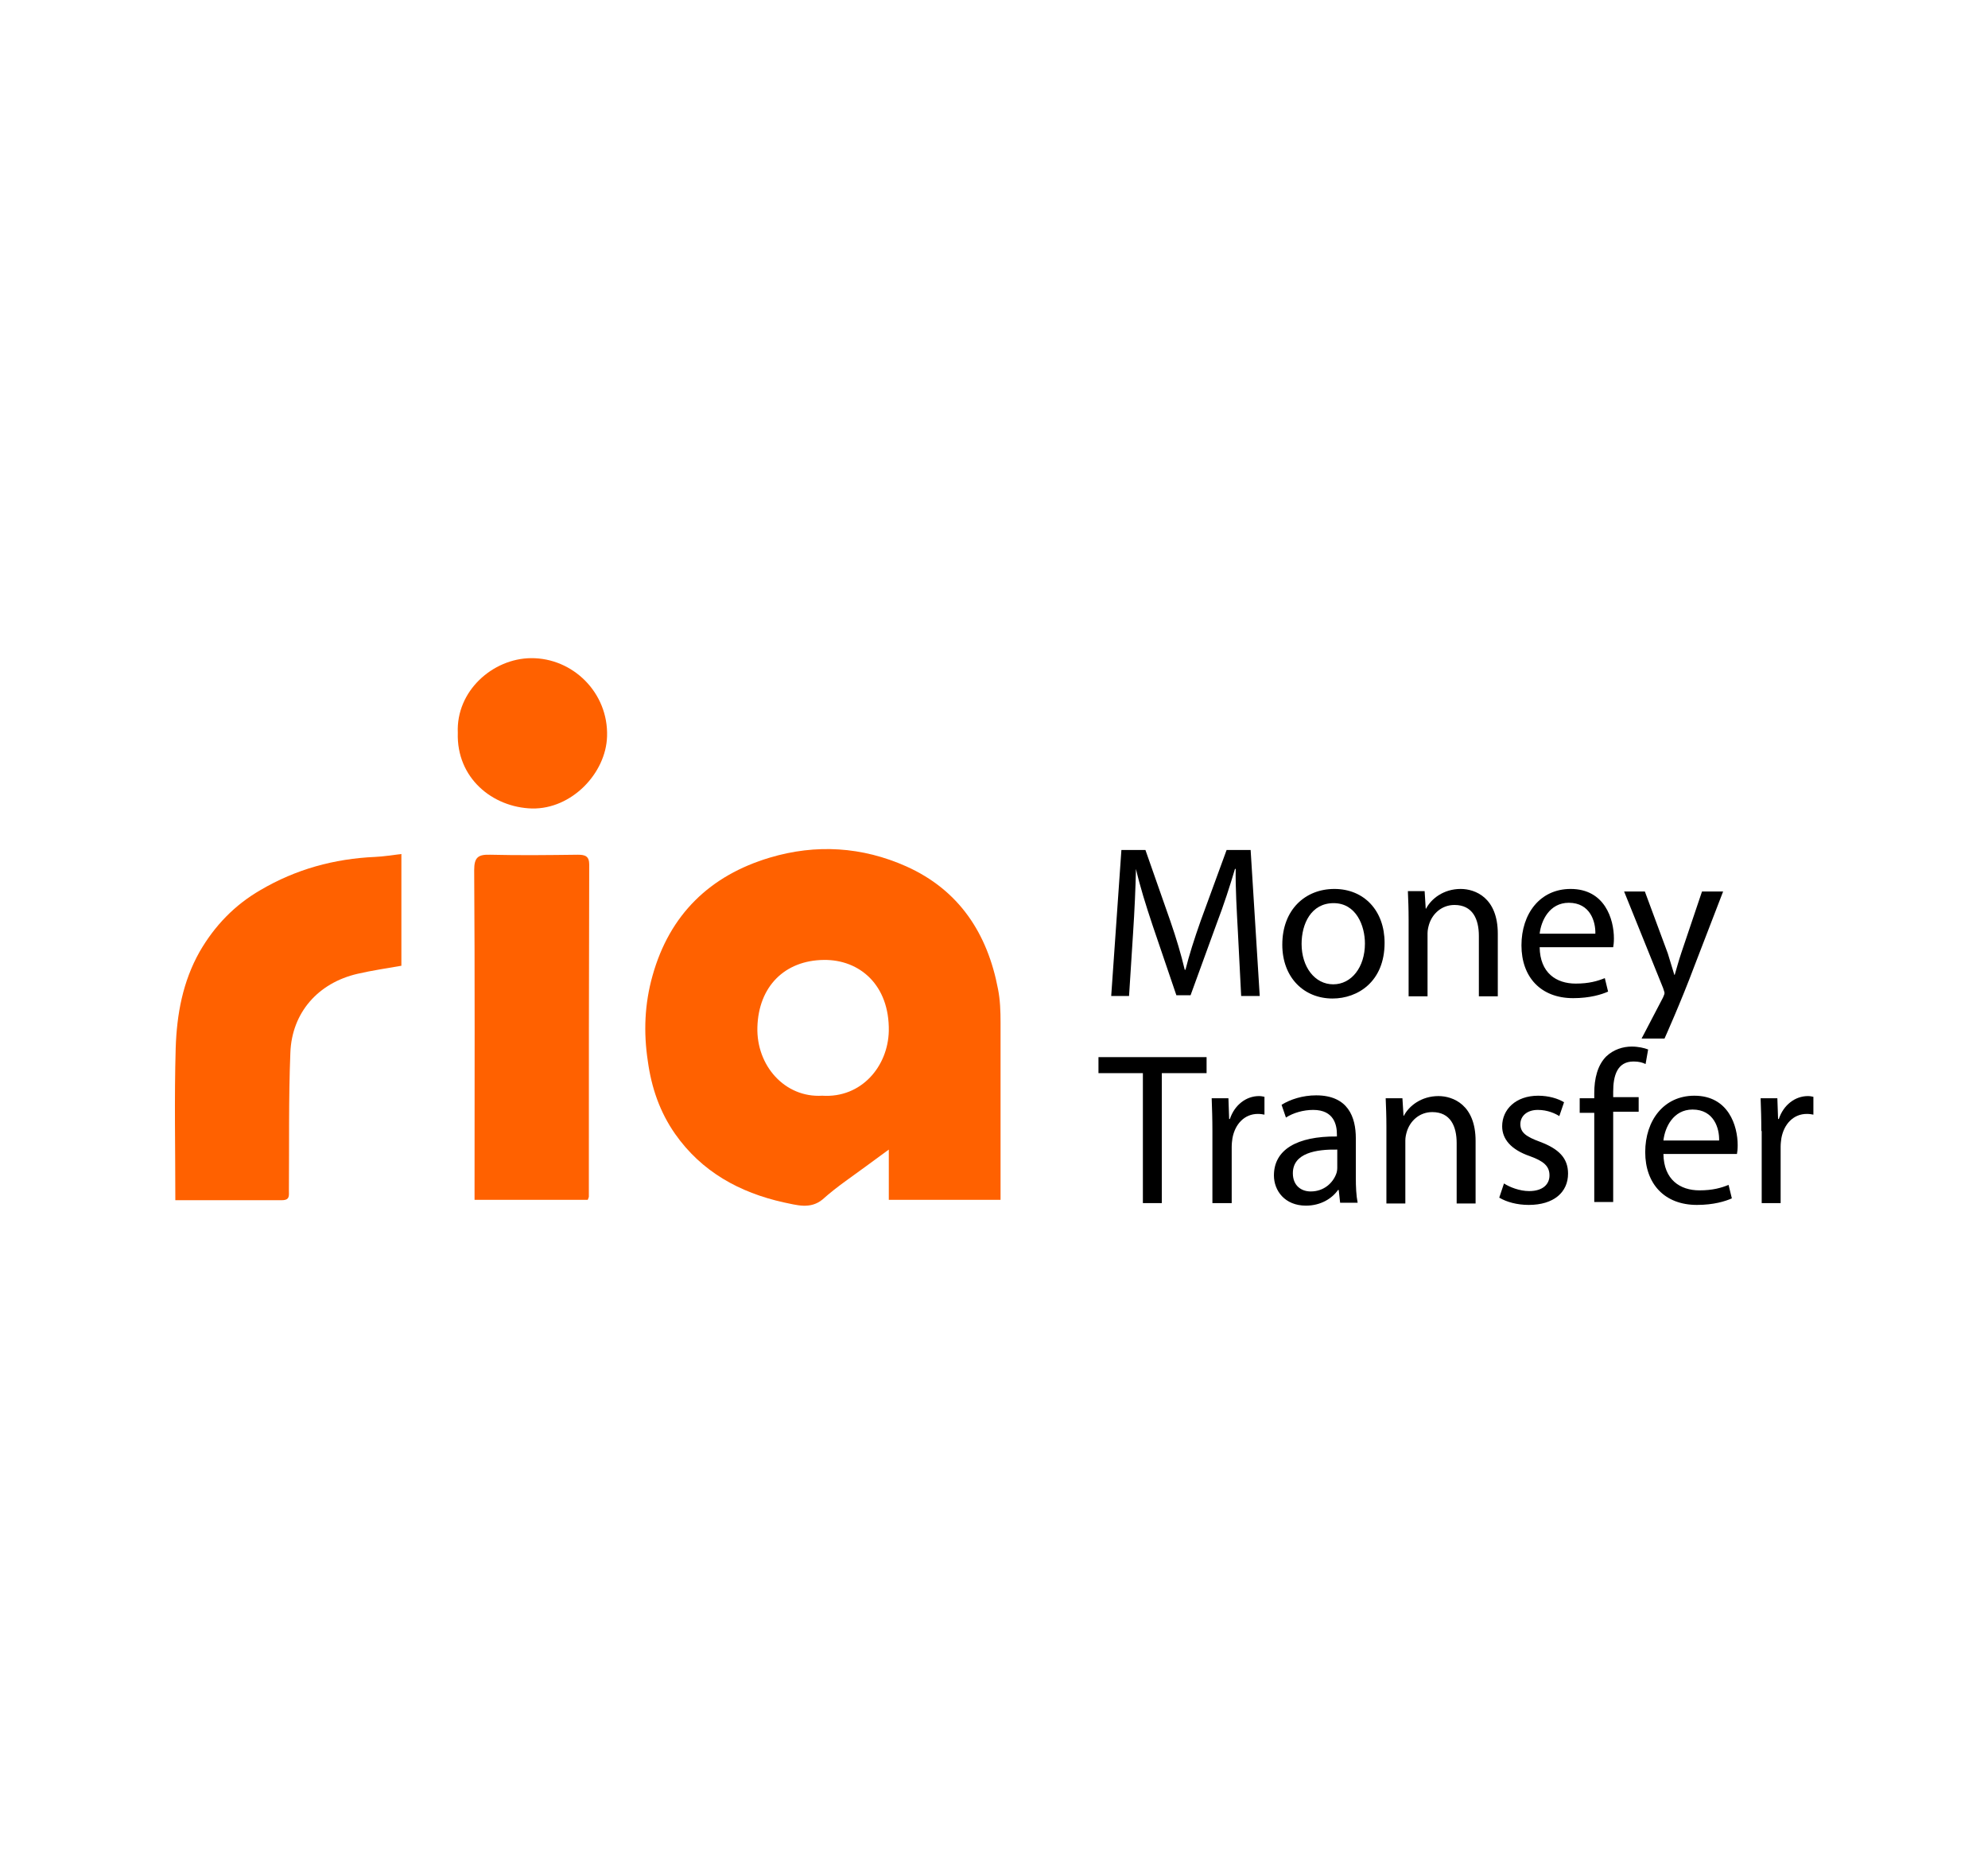
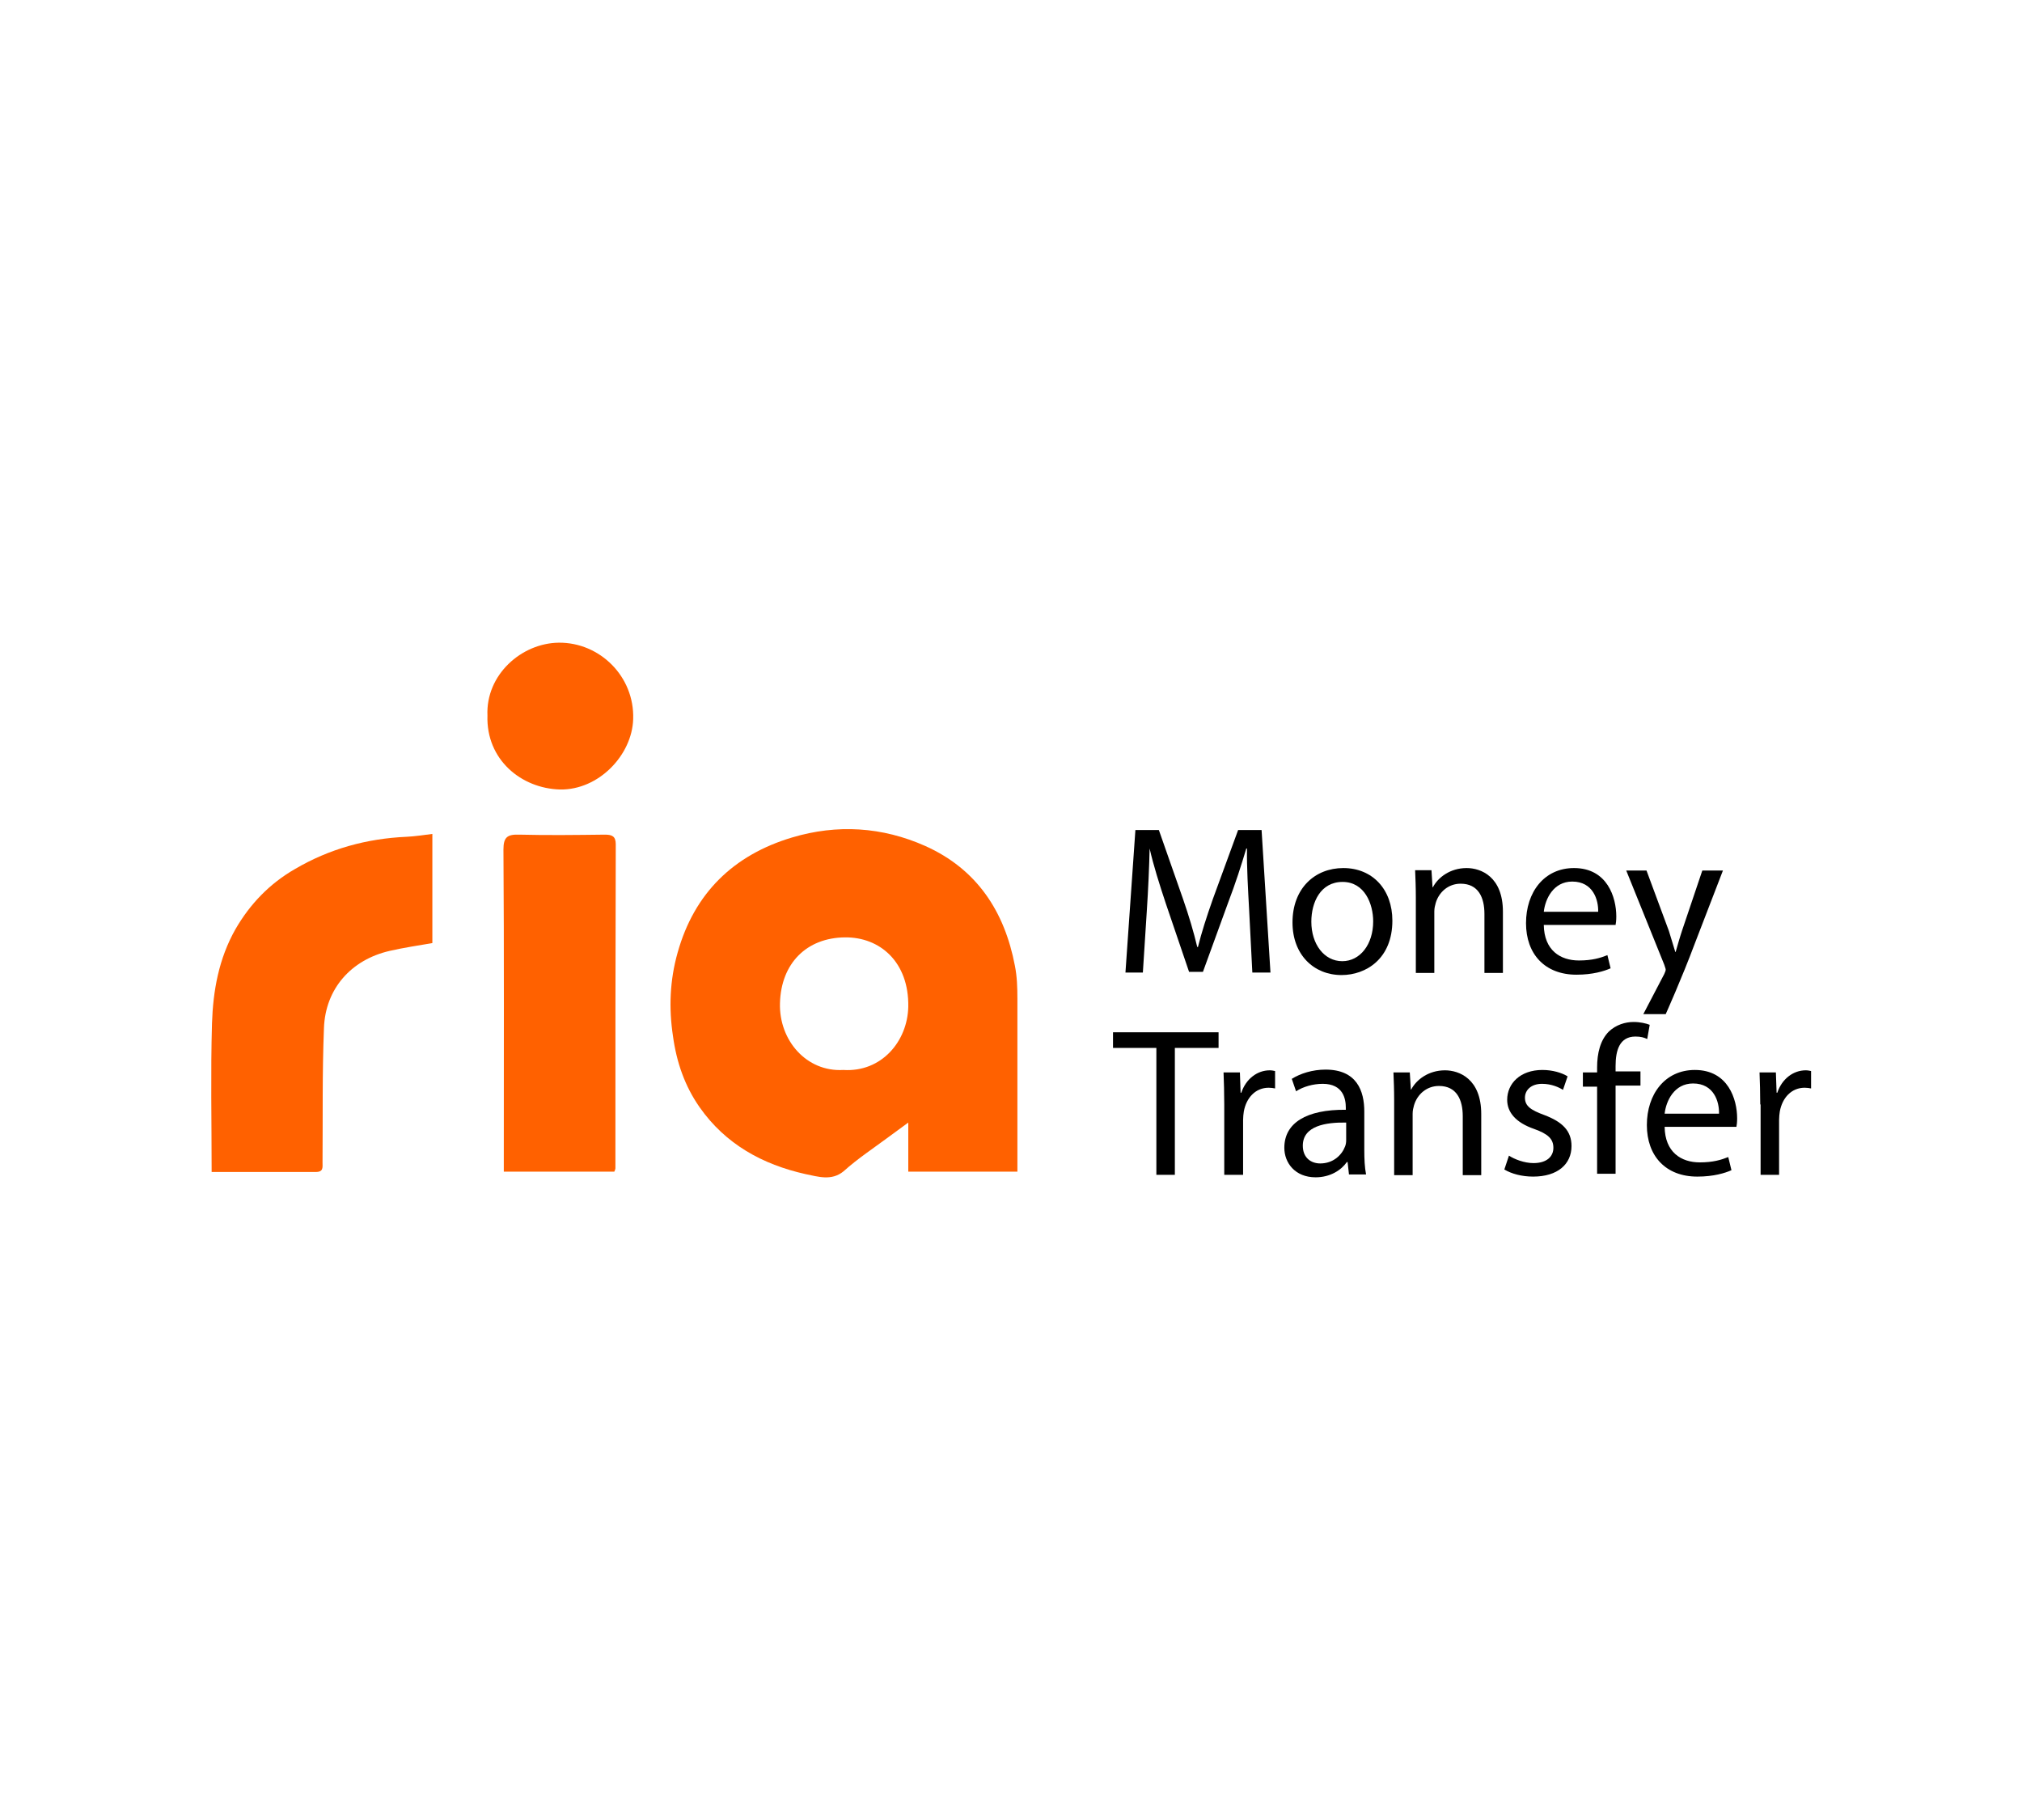
- <svg xmlns="http://www.w3.org/2000/svg" version="1.1" id="Layer_1" viewBox="0 0 512 512" width="80" height="75" xml:space="preserve">
+ <svg xmlns="http://www.w3.org/2000/svg" version="1.1" id="Layer_1" viewBox="0 0 512 512" width="50" height="45" xml:space="preserve">
  <style type="text/css">
	.st0{fill:#FF6100;}
</style>
  <g>
    <g>
      <path class="st0" d="M257.8,329.6c-10.4,0-20.4,0-30.7,0c0-4.4,0-8.7,0-13.8c-4.3,3.2-8.1,5.9-11.8,8.6c-2.2,1.6-4.4,3.3-6.4,5.1    c-3.4,2.8-7.2,1.5-10.7,0.8c-12.1-2.7-22.5-8.4-29.8-18.8c-4.2-6-6.5-12.7-7.5-20c-1.2-7.9-0.9-15.7,1.3-23.5    c4.7-16.8,15.8-27.5,32.2-32.4c12.7-3.8,25.4-3,37.5,2.4c14.5,6.5,22.3,18.4,25.2,33.7c0.6,3,0.7,6.1,0.7,9.2    C257.8,297,257.8,313.2,257.8,329.6z M208.8,301c10.8,0.7,18.1-8.1,18.3-17.8c0.2-12.6-8-19.6-17.8-19.5    c-10.8,0.1-18,7.3-18.3,18.5C190.7,292.7,198.5,301.6,208.8,301z" />
      <path class="st0" d="M31.1,329.7c0-14.2-0.3-28,0.1-41.8c0.3-9.2,1.9-18.2,6.6-26.5c4.1-7.1,9.6-12.8,16.7-16.9    c9.7-5.7,20.2-8.6,31.5-9.1c2.3-0.1,4.7-0.5,7.2-0.8c0,10.4,0,20.4,0,30.7c-4,0.7-8.1,1.3-12,2.2c-10.9,2.5-18.1,10.7-18.5,21.7    c-0.5,12.6-0.3,25.2-0.4,37.8c0,1.4,0.3,2.7-1.9,2.7C50.7,329.7,41.1,329.7,31.1,329.7z" />
      <path class="st0" d="M144.4,329.6c-10.4,0-20.6,0-31.1,0c0-1.2,0-2.3,0-3.4c0-29.1,0.1-58.1-0.1-87.2c0-3.5,1.1-4.3,4.4-4.2    c8,0.2,16,0.1,24.1,0c2,0,3.1,0.4,3.1,2.7c-0.1,30.4-0.1,60.8-0.1,91.2C144.7,328.9,144.6,329.1,144.4,329.6z" />
      <path class="st0" d="M108.7,201.3c-0.5-11.5,9.6-20.4,20.1-20.5c11.5-0.1,21.3,9.5,20.9,21.5c-0.3,10.1-9.7,20-20.6,19.8    C118.2,221.8,108.3,213.7,108.7,201.3z" />
    </g>
    <g>
      <path d="M323,256c-0.3-5.6-0.7-12.3-0.6-17.3h-0.2c-1.4,4.7-3,9.7-5.1,15.2l-7.1,19.5h-3.9l-6.5-19.1c-1.9-5.7-3.5-10.8-4.6-15.6    H295c-0.1,5-0.4,11.7-0.8,17.7l-1.1,17.2h-4.9l2.8-40.1h6.6l6.8,19.4c1.7,4.9,3,9.3,4,13.5h0.2c1-4,2.4-8.4,4.2-13.5l7.1-19.4h6.6    l2.5,40.1h-5.1L323,256z" />
      <path d="M363.3,259c0,10.7-7.4,15.3-14.3,15.3c-7.8,0-13.8-5.7-13.8-14.8c0-9.6,6.3-15.3,14.3-15.3    C357.7,244.2,363.3,250.2,363.3,259z M340.5,259.3c0,6.3,3.6,11.1,8.7,11.1c5,0,8.7-4.7,8.7-11.2c0-4.9-2.4-11.1-8.6-11.1    C343.1,248.1,340.5,253.8,340.5,259.3z" />
      <path d="M369.9,252.6c0-3-0.1-5.4-0.2-7.8h4.6l0.3,4.8h0.1c1.4-2.7,4.8-5.4,9.5-5.4c4,0,10.2,2.4,10.2,12.3v17.2h-5.2v-16.6    c0-4.6-1.7-8.5-6.7-8.5c-3.5,0-6.1,2.4-7,5.4c-0.2,0.7-0.4,1.5-0.4,2.4v17.3h-5.2V252.6z" />
      <path d="M405.9,260.2c0.1,7.1,4.6,10,9.9,10c3.7,0,6-0.7,8-1.5l0.9,3.7c-1.8,0.8-5,1.8-9.6,1.8c-8.9,0-14.2-5.8-14.2-14.5    c0-8.7,5.1-15.5,13.5-15.5c9.4,0,11.9,8.3,11.9,13.6c0,1.1-0.1,1.9-0.2,2.4H405.9z M421.2,256.5c0.1-3.3-1.4-8.5-7.3-8.5    c-5.3,0-7.6,4.9-8,8.5H421.2z" />
      <path d="M450.5,244.9l-5.7,16.9c-0.7,2.1-1.3,4.3-1.8,6h-0.1c-0.5-1.7-1.2-4-1.8-5.9l-6.3-17h-5.7l10.7,26.5    c0.2,0.7,0.4,1.1,0.4,1.4c0,0.3-0.2,0.7-0.4,1.2l-5.9,11.3h6.3c0,0,4.5-10,8.2-19.9l7.9-20.5H450.5z" />
      <path d="M296.9,294.8h-12.2v-4.4h29.7v4.4h-12.3v35.7h-5.2V294.8z" />
      <path d="M316,310.7c0-3.4-0.1-6.3-0.2-9h4.6l0.2,5.7h0.2c1.3-3.9,4.5-6.3,8-6.3c0.6,0,1,0.1,1.5,0.2v4.9c-0.5-0.1-1.1-0.2-1.8-0.2    c-3.7,0-6.3,2.8-7,6.7c-0.1,0.7-0.2,1.5-0.2,2.4v15.4H316V310.7z" />
      <path d="M351.1,330.5l-0.4-3.6h-0.2c-1.6,2.3-4.7,4.3-8.8,4.3c-5.8,0-8.8-4.1-8.8-8.3c0-7,6.2-10.8,17.3-10.7v-0.6    c0-2.4-0.7-6.7-6.5-6.7c-2.7,0-5.5,0.8-7.5,2.1l-1.2-3.5c2.4-1.5,5.8-2.6,9.5-2.6c8.8,0,10.9,6,10.9,11.8v10.8    c0,2.5,0.1,4.9,0.5,6.9H351.1z M350.3,315.8c-5.7-0.1-12.2,0.9-12.2,6.5c0,3.4,2.3,5,4.9,5c3.7,0,6.1-2.4,7-4.8    c0.2-0.5,0.3-1.1,0.3-1.7V315.8z" />
      <path d="M363.8,309.5c0-3-0.1-5.4-0.2-7.8h4.6l0.3,4.8h0.1c1.4-2.7,4.8-5.4,9.5-5.4c4,0,10.2,2.4,10.2,12.3v17.2h-5.2v-16.6    c0-4.6-1.7-8.5-6.7-8.5c-3.5,0-6.1,2.4-7,5.4c-0.2,0.7-0.4,1.5-0.4,2.4v17.3h-5.2V309.5z" />
      <path d="M396.1,325.1c1.5,1,4.3,2.1,6.9,2.1c3.8,0,5.6-1.9,5.6-4.3c0-2.5-1.5-3.9-5.4-5.3c-5.2-1.8-7.6-4.7-7.6-8.2    c0-4.6,3.7-8.4,9.9-8.4c2.9,0,5.5,0.8,7.1,1.8l-1.3,3.8c-1.1-0.7-3.2-1.7-5.9-1.7c-3.1,0-4.8,1.8-4.8,3.9c0,2.4,1.7,3.5,5.5,4.9    c5,1.9,7.6,4.4,7.6,8.7c0,5.1-3.9,8.6-10.8,8.6c-3.2,0-6.1-0.8-8.1-2L396.1,325.1z" />
      <path d="M420.9,330.5v-24.8h-4v-4h4v-1.4c0-4,0.9-7.7,3.3-10.1c2-1.9,4.6-2.7,7-2.7c1.8,0,3.5,0.4,4.5,0.8l-0.7,4    c-0.8-0.4-1.8-0.7-3.3-0.7c-4.5,0-5.6,3.9-5.6,8.3v1.5h7v4h-7v24.8H420.9z" />
      <path d="M439.9,317c0.1,7.1,4.6,10,9.9,10c3.7,0,6-0.7,8-1.5l0.9,3.7c-1.8,0.8-5,1.8-9.6,1.8c-8.9,0-14.2-5.8-14.2-14.5    c0-8.7,5.1-15.5,13.5-15.5c9.4,0,11.9,8.3,11.9,13.6c0,1.1-0.1,1.9-0.2,2.4H439.9z M455.2,313.3c0.1-3.3-1.4-8.5-7.3-8.5    c-5.3,0-7.6,4.9-8,8.5H455.2z" />
      <path d="M466.8,310.7c0-3.4-0.1-6.3-0.2-9h4.6l0.2,5.7h0.2c1.3-3.9,4.5-6.3,8-6.3c0.6,0,1,0.1,1.5,0.2v4.9    c-0.5-0.1-1.1-0.2-1.8-0.2c-3.7,0-6.3,2.8-7,6.7c-0.1,0.7-0.2,1.5-0.2,2.4v15.4h-5.2V310.7z" />
    </g>
  </g>
</svg>
